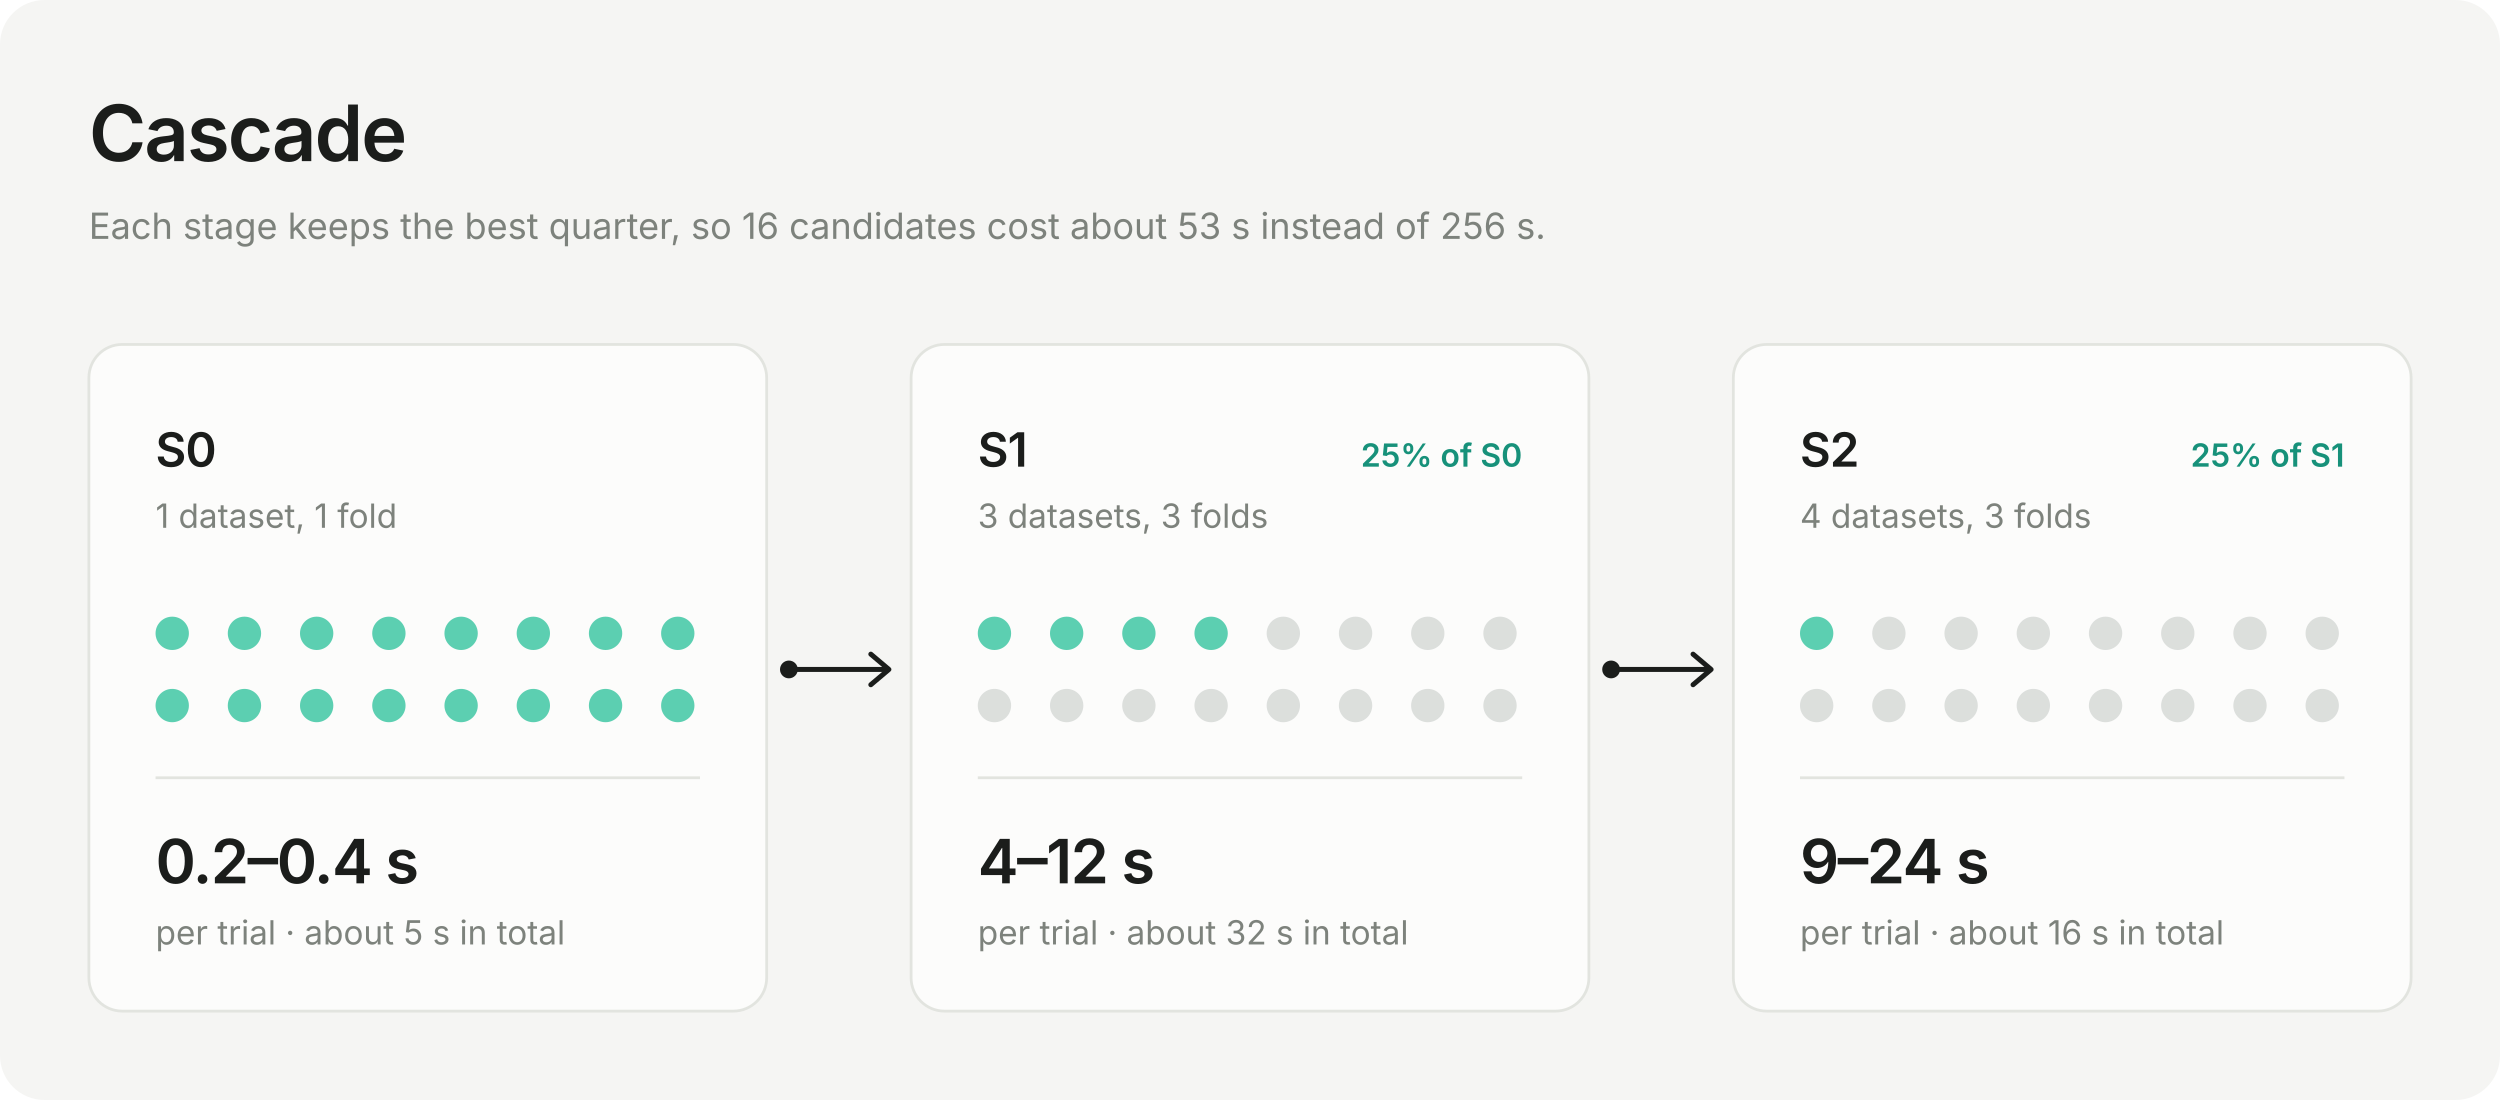
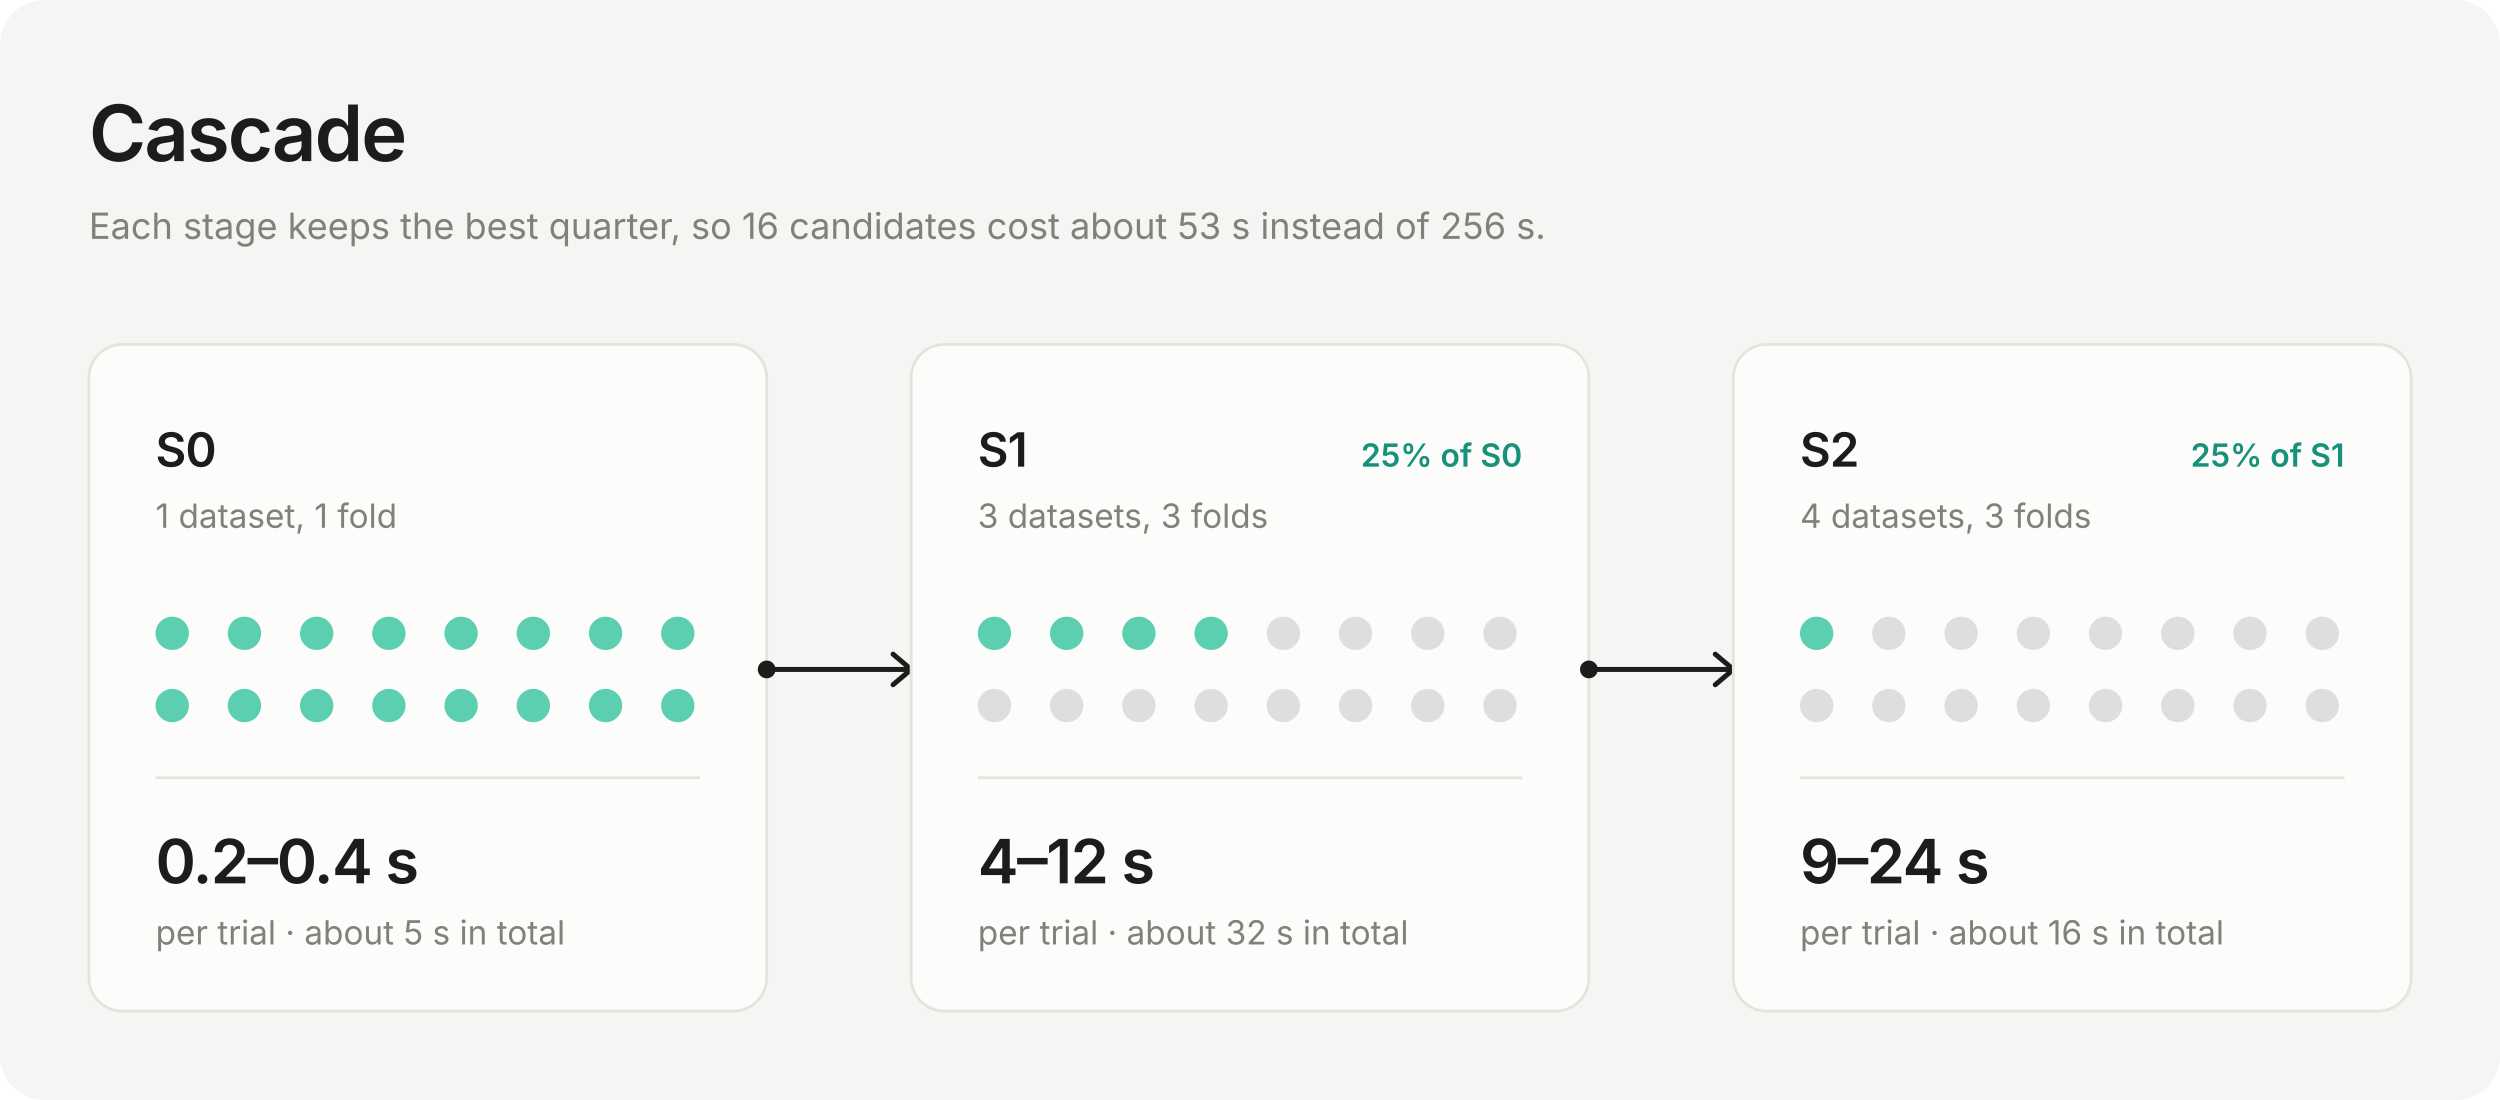
<svg xmlns="http://www.w3.org/2000/svg" viewBox="0 0 900 396" width="900" role="img" aria-label="Cascade of three stages">
  <rect width="900" height="396" rx="16" fill="#f5f5f3" />
  <text x="32.0" y="58.0" font-family="Inter,'Inter Variable',ui-sans-serif,-apple-system,BlinkMacSystemFont,'SF Pro Text','Segoe UI',Roboto,'Helvetica Neue',Arial,sans-serif" font-size="28" fill="#1b1d1b" text-anchor="start" font-weight="600" letter-spacing="-0.7" style="font-variant-numeric:tabular-nums;font-feature-settings:'tnum'">Cascade</text>
  <text x="32.0" y="86.0" font-family="Inter,'Inter Variable',ui-sans-serif,-apple-system,BlinkMacSystemFont,'SF Pro Text','Segoe UI',Roboto,'Helvetica Neue',Arial,sans-serif" font-size="13" fill="#7d827c" text-anchor="start" font-weight="400" letter-spacing="0" style="font-variant-numeric:tabular-nums;font-feature-settings:'tnum'">Each stage keeps the best quarter, so 16 candidates cost about 53 s instead of 256 s.</text>
  <rect x="32" y="124" width="244" height="240" rx="12" fill="#fcfcfb" stroke="#e2e4df" stroke-width="1" />
  <text x="56.0" y="168.0" font-family="Inter,'Inter Variable',ui-sans-serif,-apple-system,BlinkMacSystemFont,'SF Pro Text','Segoe UI',Roboto,'Helvetica Neue',Arial,sans-serif" font-size="17" fill="#1b1d1b" text-anchor="start" font-weight="600" letter-spacing="-0.3" style="font-variant-numeric:tabular-nums;font-feature-settings:'tnum'">S0</text>
  <text x="56.0" y="190.0" font-family="Inter,'Inter Variable',ui-sans-serif,-apple-system,BlinkMacSystemFont,'SF Pro Text','Segoe UI',Roboto,'Helvetica Neue',Arial,sans-serif" font-size="12" fill="#7d827c" text-anchor="start" font-weight="400" letter-spacing="0" style="font-variant-numeric:tabular-nums;font-feature-settings:'tnum'">1 dataset, 1 fold</text>
  <circle cx="62" cy="228" r="6" fill="#5ccfb1" fill-opacity="1" />
  <circle cx="88" cy="228" r="6" fill="#5ccfb1" fill-opacity="1" />
  <circle cx="114" cy="228" r="6" fill="#5ccfb1" fill-opacity="1" />
  <circle cx="140" cy="228" r="6" fill="#5ccfb1" fill-opacity="1" />
  <circle cx="166" cy="228" r="6" fill="#5ccfb1" fill-opacity="1" />
  <circle cx="192" cy="228" r="6" fill="#5ccfb1" fill-opacity="1" />
  <circle cx="218" cy="228" r="6" fill="#5ccfb1" fill-opacity="1" />
  <circle cx="244" cy="228" r="6" fill="#5ccfb1" fill-opacity="1" />
  <circle cx="62" cy="254" r="6" fill="#5ccfb1" fill-opacity="1" />
  <circle cx="88" cy="254" r="6" fill="#5ccfb1" fill-opacity="1" />
  <circle cx="114" cy="254" r="6" fill="#5ccfb1" fill-opacity="1" />
  <circle cx="140" cy="254" r="6" fill="#5ccfb1" fill-opacity="1" />
  <circle cx="166" cy="254" r="6" fill="#5ccfb1" fill-opacity="1" />
  <circle cx="192" cy="254" r="6" fill="#5ccfb1" fill-opacity="1" />
  <circle cx="218" cy="254" r="6" fill="#5ccfb1" fill-opacity="1" />
  <circle cx="244" cy="254" r="6" fill="#5ccfb1" fill-opacity="1" />
  <line x1="56" x2="252" y1="280" y2="280" stroke="#e2e4df" />
  <text x="56.0" y="318.0" font-family="Inter,'Inter Variable',ui-sans-serif,-apple-system,BlinkMacSystemFont,'SF Pro Text','Segoe UI',Roboto,'Helvetica Neue',Arial,sans-serif" font-size="22" fill="#1b1d1b" text-anchor="start" font-weight="600" letter-spacing="-0.5" style="font-variant-numeric:tabular-nums;font-feature-settings:'tnum'">0.2–0.4 s</text>
  <text x="56.0" y="340.0" font-family="Inter,'Inter Variable',ui-sans-serif,-apple-system,BlinkMacSystemFont,'SF Pro Text','Segoe UI',Roboto,'Helvetica Neue',Arial,sans-serif" font-size="12" fill="#7d827c" text-anchor="start" font-weight="400" letter-spacing="0" style="font-variant-numeric:tabular-nums;font-feature-settings:'tnum'">per trial · about 5 s in total</text>
-   <circle cx="284" cy="241" r="3.2" fill="#1b1d1b" />
-   <line x1="284" x2="318" y1="241" y2="241" stroke="#1b1d1b" stroke-width="1.8" stroke-linecap="round" />
-   <path d="M313.5,235.5 L320,241 L313.5,246.5" fill="none" stroke="#1b1d1b" stroke-width="1.8" stroke-linecap="round" stroke-linejoin="round" />
+   <circle cx="276" cy="241" r="3.2" fill="#1b1d1b" />
+   <line x1="276" x2="326" y1="241" y2="241" stroke="#1b1d1b" stroke-width="1.8" stroke-linecap="round" />
+   <path d="M321.5,235.5 L328,241 L321.5,246.5" fill="none" stroke="#1b1d1b" stroke-width="1.8" stroke-linecap="round" stroke-linejoin="round" />
  <rect x="328" y="124" width="244" height="240" rx="12" fill="#fcfcfb" stroke="#e2e4df" stroke-width="1" />
  <text x="352.0" y="168.0" font-family="Inter,'Inter Variable',ui-sans-serif,-apple-system,BlinkMacSystemFont,'SF Pro Text','Segoe UI',Roboto,'Helvetica Neue',Arial,sans-serif" font-size="17" fill="#1b1d1b" text-anchor="start" font-weight="600" letter-spacing="-0.3" style="font-variant-numeric:tabular-nums;font-feature-settings:'tnum'">S1</text>
  <text x="352.0" y="190.0" font-family="Inter,'Inter Variable',ui-sans-serif,-apple-system,BlinkMacSystemFont,'SF Pro Text','Segoe UI',Roboto,'Helvetica Neue',Arial,sans-serif" font-size="12" fill="#7d827c" text-anchor="start" font-weight="400" letter-spacing="0" style="font-variant-numeric:tabular-nums;font-feature-settings:'tnum'">3 datasets, 3 folds</text>
  <text x="548.0" y="168.0" font-family="Inter,'Inter Variable',ui-sans-serif,-apple-system,BlinkMacSystemFont,'SF Pro Text','Segoe UI',Roboto,'Helvetica Neue',Arial,sans-serif" font-size="11.5" fill="#17917a" text-anchor="end" font-weight="600" letter-spacing="0" style="font-variant-numeric:tabular-nums;font-feature-settings:'tnum'">25% of S0</text>
  <circle cx="358" cy="228" r="6" fill="#5ccfb1" fill-opacity="1" />
  <circle cx="384" cy="228" r="6" fill="#5ccfb1" fill-opacity="1" />
  <circle cx="410" cy="228" r="6" fill="#5ccfb1" fill-opacity="1" />
  <circle cx="436" cy="228" r="6" fill="#5ccfb1" fill-opacity="1" />
  <circle cx="462" cy="228" r="6" fill="#bcc3be" fill-opacity="0.5" />
  <circle cx="488" cy="228" r="6" fill="#bcc3be" fill-opacity="0.5" />
  <circle cx="514" cy="228" r="6" fill="#bcc3be" fill-opacity="0.5" />
  <circle cx="540" cy="228" r="6" fill="#bcc3be" fill-opacity="0.5" />
  <circle cx="358" cy="254" r="6" fill="#bcc3be" fill-opacity="0.5" />
  <circle cx="384" cy="254" r="6" fill="#bcc3be" fill-opacity="0.5" />
  <circle cx="410" cy="254" r="6" fill="#bcc3be" fill-opacity="0.5" />
  <circle cx="436" cy="254" r="6" fill="#bcc3be" fill-opacity="0.5" />
  <circle cx="462" cy="254" r="6" fill="#bcc3be" fill-opacity="0.5" />
  <circle cx="488" cy="254" r="6" fill="#bcc3be" fill-opacity="0.5" />
  <circle cx="514" cy="254" r="6" fill="#bcc3be" fill-opacity="0.5" />
  <circle cx="540" cy="254" r="6" fill="#bcc3be" fill-opacity="0.5" />
  <line x1="352" x2="548" y1="280" y2="280" stroke="#e2e4df" />
  <text x="352.0" y="318.0" font-family="Inter,'Inter Variable',ui-sans-serif,-apple-system,BlinkMacSystemFont,'SF Pro Text','Segoe UI',Roboto,'Helvetica Neue',Arial,sans-serif" font-size="22" fill="#1b1d1b" text-anchor="start" font-weight="600" letter-spacing="-0.5" style="font-variant-numeric:tabular-nums;font-feature-settings:'tnum'">4–12 s</text>
  <text x="352.0" y="340.0" font-family="Inter,'Inter Variable',ui-sans-serif,-apple-system,BlinkMacSystemFont,'SF Pro Text','Segoe UI',Roboto,'Helvetica Neue',Arial,sans-serif" font-size="12" fill="#7d827c" text-anchor="start" font-weight="400" letter-spacing="0" style="font-variant-numeric:tabular-nums;font-feature-settings:'tnum'">per trial · about 32 s in total</text>
-   <circle cx="580" cy="241" r="3.2" fill="#1b1d1b" />
-   <line x1="580" x2="614" y1="241" y2="241" stroke="#1b1d1b" stroke-width="1.8" stroke-linecap="round" />
-   <path d="M609.5,235.5 L616,241 L609.5,246.5" fill="none" stroke="#1b1d1b" stroke-width="1.8" stroke-linecap="round" stroke-linejoin="round" />
+   <circle cx="572" cy="241" r="3.2" fill="#1b1d1b" />
+   <line x1="572" x2="622" y1="241" y2="241" stroke="#1b1d1b" stroke-width="1.8" stroke-linecap="round" />
+   <path d="M617.5,235.5 L624,241 L617.5,246.5" fill="none" stroke="#1b1d1b" stroke-width="1.8" stroke-linecap="round" stroke-linejoin="round" />
  <rect x="624" y="124" width="244" height="240" rx="12" fill="#fcfcfb" stroke="#e2e4df" stroke-width="1" />
  <text x="648.0" y="168.0" font-family="Inter,'Inter Variable',ui-sans-serif,-apple-system,BlinkMacSystemFont,'SF Pro Text','Segoe UI',Roboto,'Helvetica Neue',Arial,sans-serif" font-size="17" fill="#1b1d1b" text-anchor="start" font-weight="600" letter-spacing="-0.3" style="font-variant-numeric:tabular-nums;font-feature-settings:'tnum'">S2</text>
  <text x="648.0" y="190.0" font-family="Inter,'Inter Variable',ui-sans-serif,-apple-system,BlinkMacSystemFont,'SF Pro Text','Segoe UI',Roboto,'Helvetica Neue',Arial,sans-serif" font-size="12" fill="#7d827c" text-anchor="start" font-weight="400" letter-spacing="0" style="font-variant-numeric:tabular-nums;font-feature-settings:'tnum'">4 datasets, 3 folds</text>
  <text x="844.0" y="168.0" font-family="Inter,'Inter Variable',ui-sans-serif,-apple-system,BlinkMacSystemFont,'SF Pro Text','Segoe UI',Roboto,'Helvetica Neue',Arial,sans-serif" font-size="11.5" fill="#17917a" text-anchor="end" font-weight="600" letter-spacing="0" style="font-variant-numeric:tabular-nums;font-feature-settings:'tnum'">25% of S1</text>
  <circle cx="654" cy="228" r="6" fill="#5ccfb1" fill-opacity="1" />
  <circle cx="680" cy="228" r="6" fill="#bcc3be" fill-opacity="0.5" />
  <circle cx="706" cy="228" r="6" fill="#bcc3be" fill-opacity="0.5" />
  <circle cx="732" cy="228" r="6" fill="#bcc3be" fill-opacity="0.5" />
  <circle cx="758" cy="228" r="6" fill="#bcc3be" fill-opacity="0.5" />
  <circle cx="784" cy="228" r="6" fill="#bcc3be" fill-opacity="0.5" />
  <circle cx="810" cy="228" r="6" fill="#bcc3be" fill-opacity="0.5" />
  <circle cx="836" cy="228" r="6" fill="#bcc3be" fill-opacity="0.5" />
  <circle cx="654" cy="254" r="6" fill="#bcc3be" fill-opacity="0.5" />
  <circle cx="680" cy="254" r="6" fill="#bcc3be" fill-opacity="0.5" />
  <circle cx="706" cy="254" r="6" fill="#bcc3be" fill-opacity="0.5" />
  <circle cx="732" cy="254" r="6" fill="#bcc3be" fill-opacity="0.5" />
  <circle cx="758" cy="254" r="6" fill="#bcc3be" fill-opacity="0.5" />
  <circle cx="784" cy="254" r="6" fill="#bcc3be" fill-opacity="0.5" />
  <circle cx="810" cy="254" r="6" fill="#bcc3be" fill-opacity="0.5" />
  <circle cx="836" cy="254" r="6" fill="#bcc3be" fill-opacity="0.5" />
  <line x1="648" x2="844" y1="280" y2="280" stroke="#e2e4df" />
  <text x="648.0" y="318.0" font-family="Inter,'Inter Variable',ui-sans-serif,-apple-system,BlinkMacSystemFont,'SF Pro Text','Segoe UI',Roboto,'Helvetica Neue',Arial,sans-serif" font-size="22" fill="#1b1d1b" text-anchor="start" font-weight="600" letter-spacing="-0.5" style="font-variant-numeric:tabular-nums;font-feature-settings:'tnum'">9–24 s</text>
  <text x="648.0" y="340.0" font-family="Inter,'Inter Variable',ui-sans-serif,-apple-system,BlinkMacSystemFont,'SF Pro Text','Segoe UI',Roboto,'Helvetica Neue',Arial,sans-serif" font-size="12" fill="#7d827c" text-anchor="start" font-weight="400" letter-spacing="0" style="font-variant-numeric:tabular-nums;font-feature-settings:'tnum'">per trial · about 16 s in total</text>
</svg>
